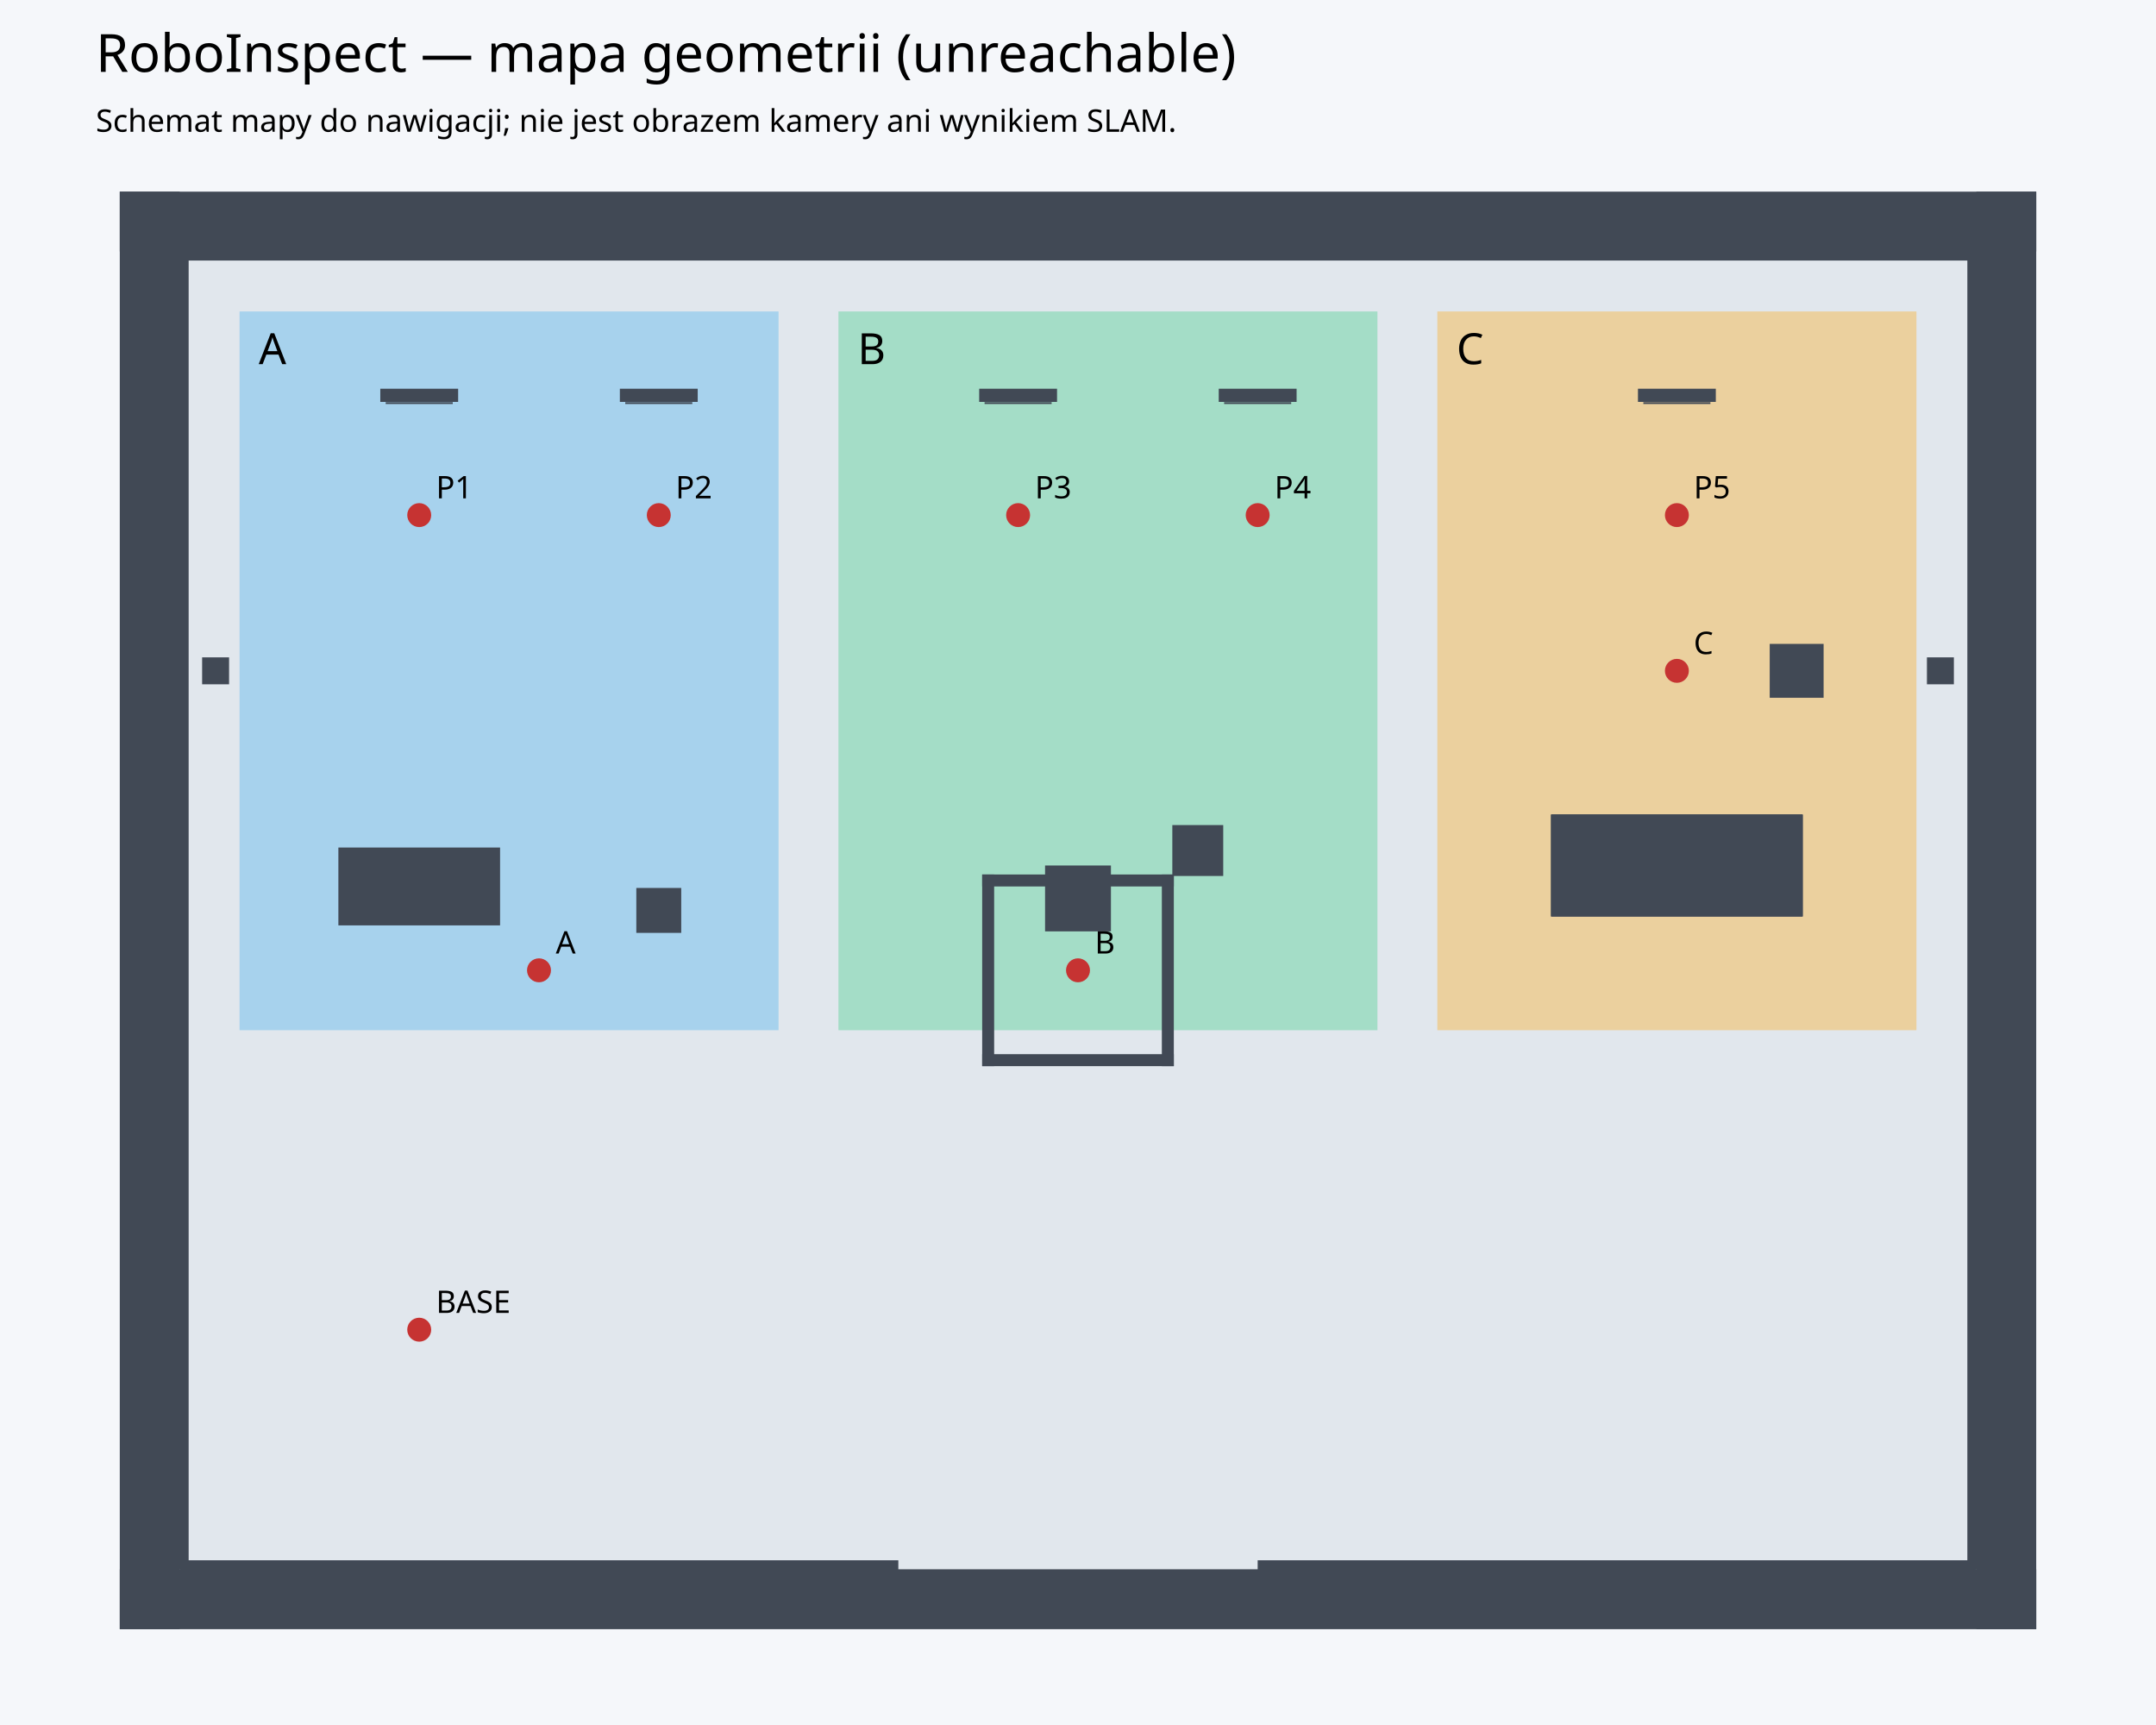
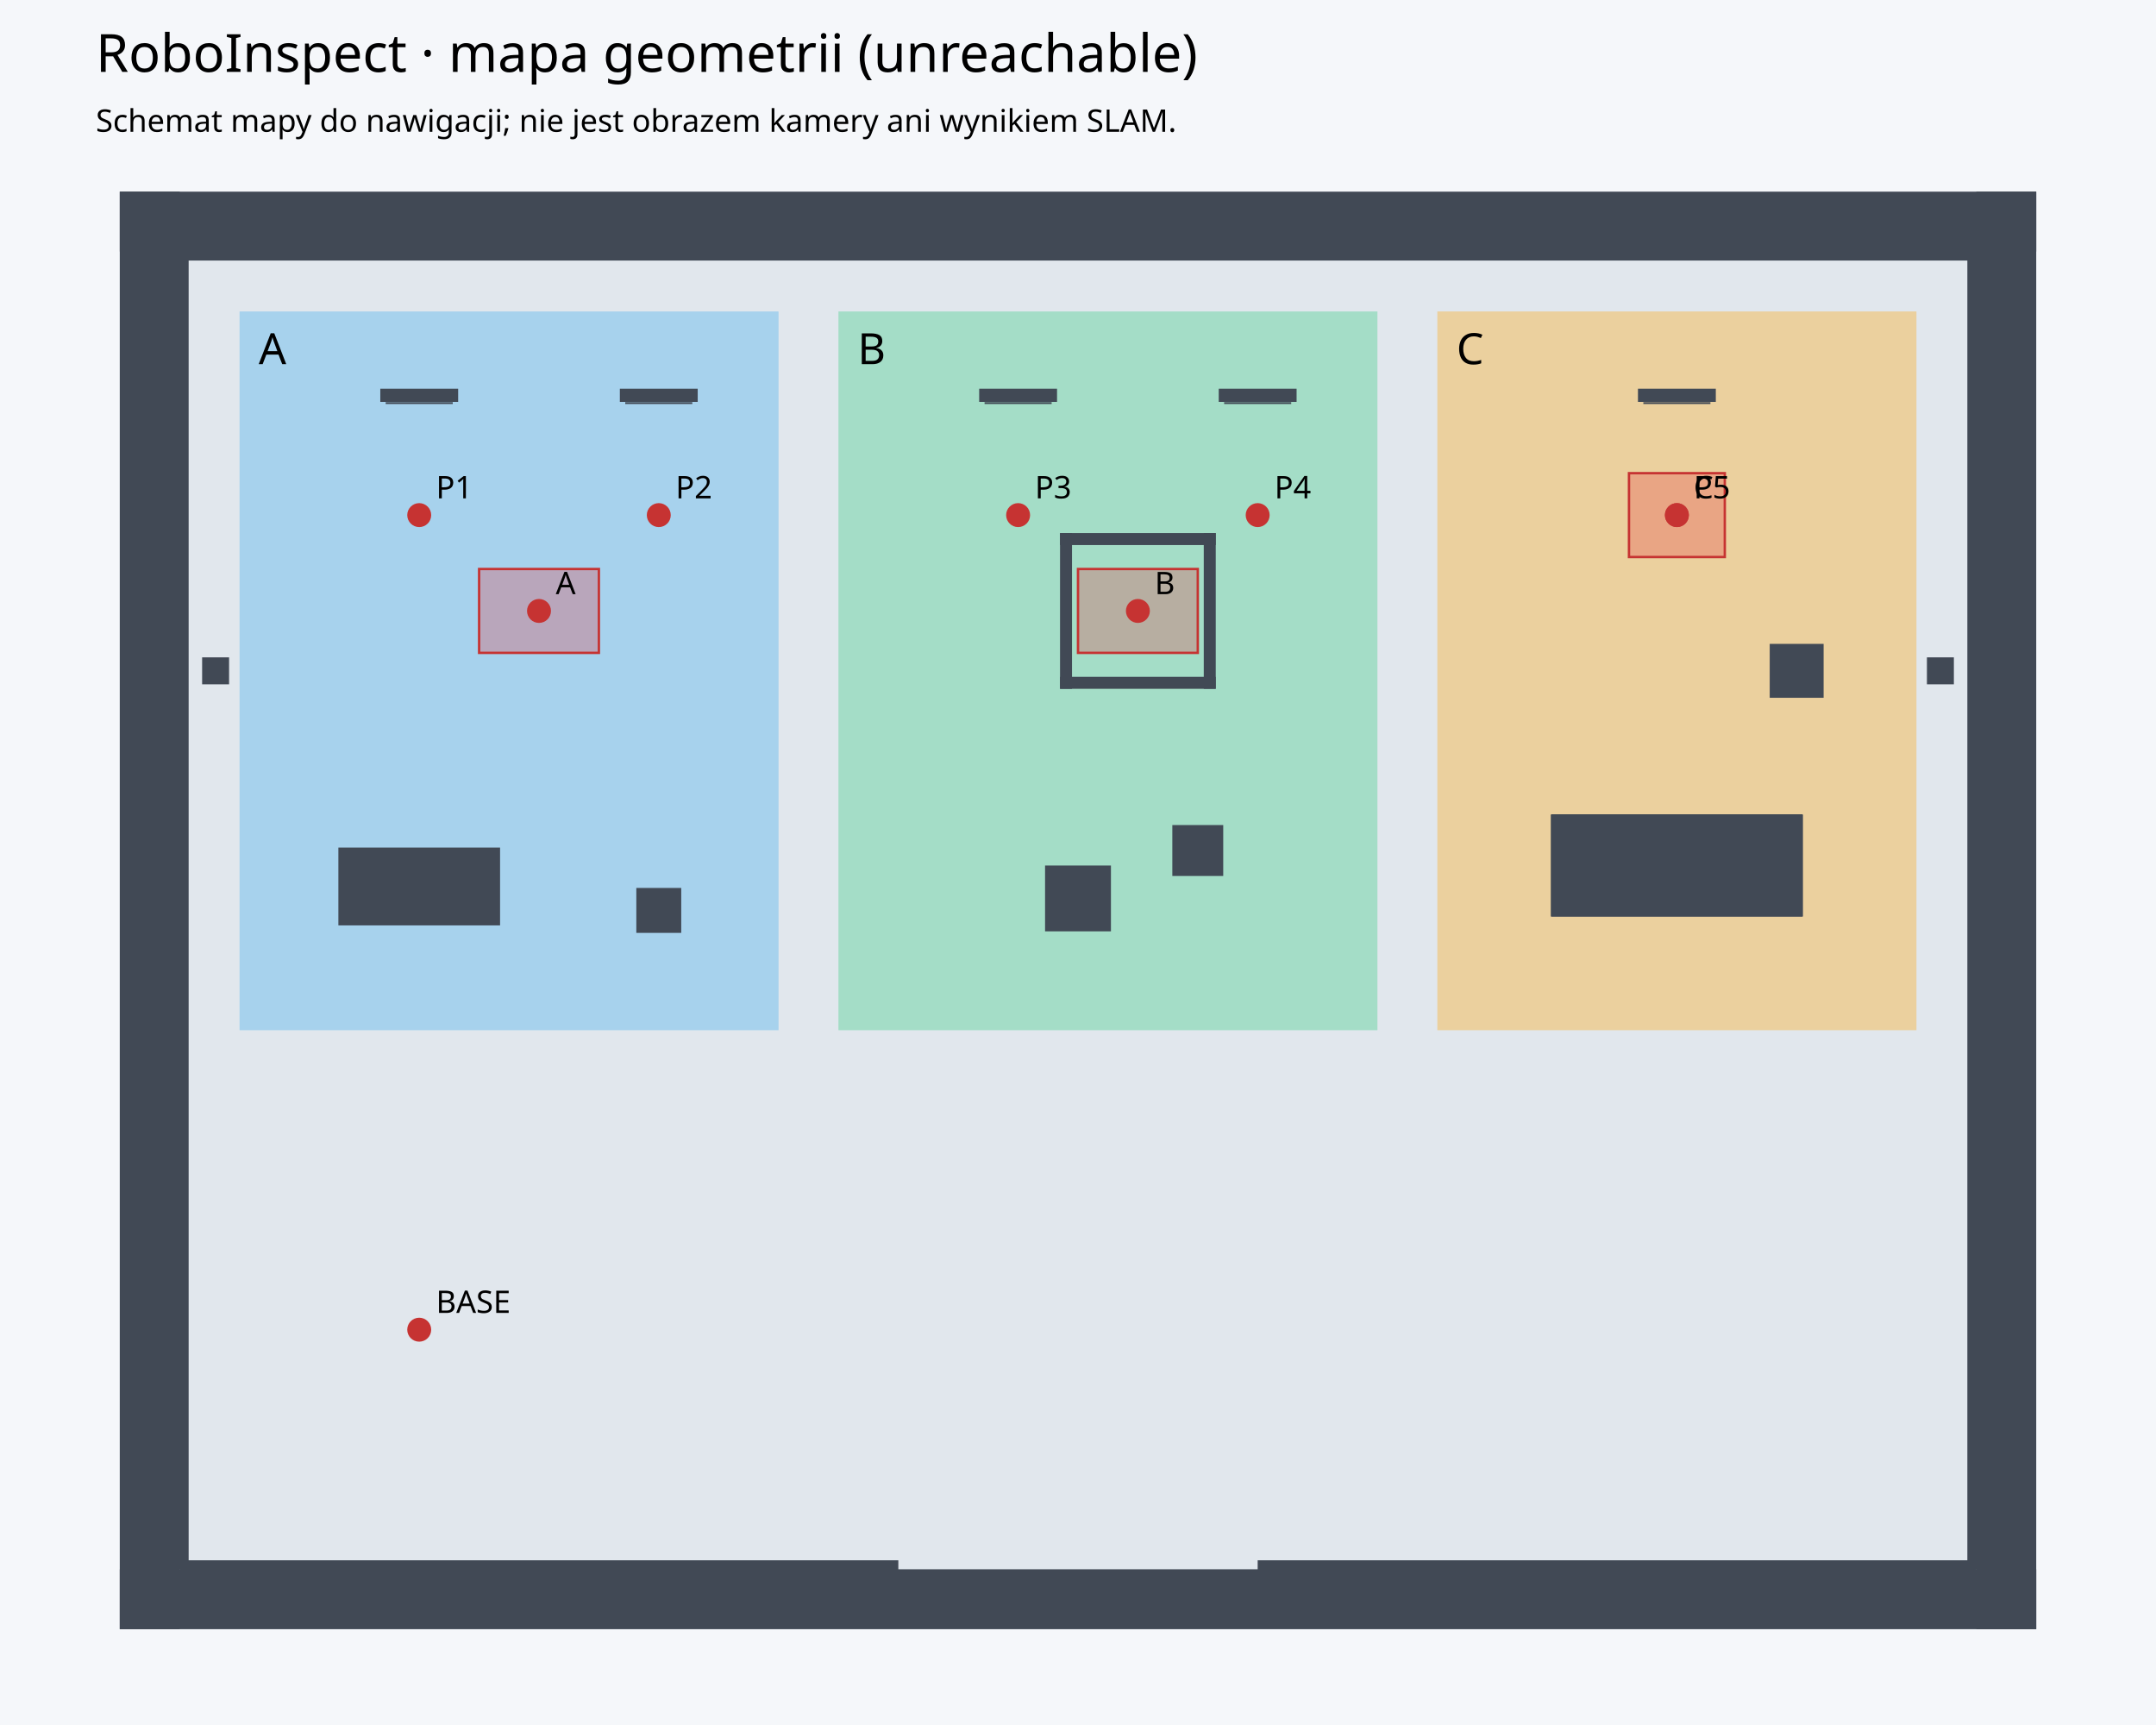
<svg xmlns="http://www.w3.org/2000/svg" width="900" height="720" viewBox="0 0 900 720">
  <rect width="900" height="720" fill="#f5f7fa" />
-   <text x="40" y="30" font-family="sans-serif" font-size="22">RoboInspect — mapa geometrii (unreachable)</text>
+   <text x="40" y="30" font-family="sans-serif" font-size="22">RoboInspect · mapa geometrii (unreachable)</text>
  <text x="40" y="55" font-family="sans-serif" font-size="13">Schemat mapy do nawigacji; nie jest obrazem kamery ani wynikiem SLAM.</text>
  <rect x="50" y="80" width="800" height="600" fill="#e1e7ed" />
  <rect x="100" y="130" width="225" height="300" fill="#a7d2ed" />
  <text x="108" y="152" font-family="sans-serif" font-size="18">A</text>
  <rect x="350" y="130" width="225" height="300" fill="#a4ddc7" />
  <text x="358" y="152" font-family="sans-serif" font-size="18">B</text>
  <rect x="600" y="130" width="200" height="300" fill="#ebd09e" />
  <text x="608" y="152" font-family="sans-serif" font-size="18">C</text>
  <rect x="70" y="101.25" width="760.0" height="7.5" fill="#414955" />
  <rect x="71.25" y="105.0" width="7.5" height="550.0" fill="#414955" />
  <rect x="821.25" y="105.0" width="7.5" height="550.0" fill="#414955" />
  <rect x="75.0" y="651.25" width="300.0" height="7.5" fill="#414955" />
  <rect x="525.0" y="651.25" width="300.0" height="7.5" fill="#414955" />
  <rect x="173.0" y="162.75" width="4" height="4.5" fill="#414955" />
  <rect x="158.75" y="162.25" width="32.5" height="5.5" fill="#414955" />
  <rect x="161.0" y="167.875" width="28" height="0.75" fill="#414955" />
  <rect x="273.0" y="162.75" width="4" height="4.5" fill="#414955" />
  <rect x="258.75" y="162.25" width="32.5" height="5.5" fill="#414955" />
  <rect x="261.0" y="167.875" width="28" height="0.75" fill="#414955" />
  <rect x="423.0" y="162.75" width="4" height="4.5" fill="#414955" />
  <rect x="408.75" y="162.25" width="32.5" height="5.5" fill="#414955" />
  <rect x="411.0" y="167.875" width="28" height="0.75" fill="#414955" />
  <rect x="523.0" y="162.75" width="4" height="4.5" fill="#414955" />
  <rect x="508.75" y="162.25" width="32.5" height="5.5" fill="#414955" />
  <rect x="511" y="167.875" width="28" height="0.75" fill="#414955" />
  <rect x="698.0" y="162.75" width="4" height="4.5" fill="#414955" />
  <rect x="683.75" y="162.25" width="32.5" height="5.5" fill="#414955" />
  <rect x="686.0" y="167.875" width="28" height="0.75" fill="#414955" />
  <rect x="141.25" y="353.75" width="67.5" height="32.5" fill="#414955" />
  <rect x="148.5" y="378.5" width="3" height="3.0" fill="#414955" />
  <rect x="198.5" y="378.5" width="3" height="3.0" fill="#414955" />
  <rect x="148.5" y="358.5" width="3" height="3" fill="#414955" />
  <rect x="198.5" y="358.5" width="3" height="3" fill="#414955" />
  <rect x="648.5" y="378.5" width="3" height="3.0" fill="#414955" />
  <rect x="748.5" y="378.5" width="3" height="3.0" fill="#414955" />
  <rect x="648.5" y="341.0" width="3" height="3" fill="#414955" />
  <rect x="748.5" y="341.0" width="3" height="3" fill="#414955" />
  <rect x="647.5" y="340.0" width="105" height="42.5" fill="#414955" />
  <rect x="647.5" y="340.0" width="105" height="42.5" fill="#414955" />
  <rect x="647.5" y="340.0" width="105" height="42.5" fill="#414955" />
  <rect x="436.25" y="361.25" width="27.5" height="27.5" fill="#414955" />
  <rect x="489.375" y="344.375" width="21.25" height="21.25" fill="#414955" />
  <rect x="738.75" y="268.75" width="22.5" height="22.5" fill="#414955" />
  <rect x="265.625" y="370.625" width="18.75" height="18.75" fill="#414955" />
  <rect x="84.375" y="274.375" width="11.25" height="11.25" fill="#414955" />
  <rect x="804.375" y="274.375" width="11.25" height="11.25" fill="#414955" />
-   <rect x="410.0" y="365.0" width="5" height="80.0" fill="#414955" />
-   <rect x="485" y="365.0" width="5" height="80.0" fill="#414955" />
-   <rect x="410.0" y="365.0" width="80.0" height="5" fill="#414955" />
-   <rect x="410.0" y="440.0" width="80.0" height="5" fill="#414955" />
+   <rect x="442.5" y="222.5" width="5" height="65" fill="#414955" />
+   <rect x="502.5" y="222.5" width="5" height="65" fill="#414955" />
+   <rect x="442.5" y="222.5" width="65" height="5" fill="#414955" />
+   <rect x="442.5" y="282.5" width="65" height="5" fill="#414955" />
  <rect x="50" y="80" width="25" height="600" fill="#414955" />
  <rect x="825" y="80" width="25" height="600" fill="#414955" />
  <rect x="50" y="655" width="800" height="25" fill="#414955" />
  <rect x="50" y="80" width="800" height="25" fill="#414955" />
+   <rect x="200.0" y="237.5" width="50.0" height="35.0" fill="#e34149" fill-opacity="0.3" stroke="#c63332" />
+   <rect x="450.0" y="237.5" width="50.0" height="35.0" fill="#e34149" fill-opacity="0.3" stroke="#c63332" />
+   <rect x="680.0" y="197.5" width="40.0" height="35.0" fill="#e34149" fill-opacity="0.3" stroke="#c63332" />
  <circle cx="175" cy="555" r="5" fill="#c63332" />
  <text x="182" y="548" font-family="sans-serif" font-size="13">BASE</text>
-   <circle cx="225" cy="405" r="5" fill="#c63332" />
-   <text x="232" y="398" font-family="sans-serif" font-size="13">A</text>
-   <circle cx="450" cy="405" r="5" fill="#c63332" />
-   <text x="457" y="398" font-family="sans-serif" font-size="13">B</text>
-   <circle cx="700" cy="280" r="5" fill="#c63332" />
-   <text x="707" y="273" font-family="sans-serif" font-size="13">C</text>
+   <circle cx="225" cy="255.0" r="5" fill="#c63332" />
+   <text x="232" y="248.0" font-family="sans-serif" font-size="13">A</text>
+   <circle cx="475" cy="255.0" r="5" fill="#c63332" />
+   <text x="482" y="248.0" font-family="sans-serif" font-size="13">B</text>
+   <circle cx="700" cy="215.0" r="5" fill="#c63332" />
+   <text x="707" y="208.0" font-family="sans-serif" font-size="13">C</text>
  <circle cx="175" cy="215.0" r="5" fill="#c63332" />
  <text x="182" y="208.0" font-family="sans-serif" font-size="13">P1</text>
  <circle cx="275" cy="215.0" r="5" fill="#c63332" />
  <text x="282" y="208.0" font-family="sans-serif" font-size="13">P2</text>
  <circle cx="425" cy="215.0" r="5" fill="#c63332" />
  <text x="432" y="208.0" font-family="sans-serif" font-size="13">P3</text>
  <circle cx="525" cy="215.0" r="5" fill="#c63332" />
  <text x="532" y="208.0" font-family="sans-serif" font-size="13">P4</text>
  <circle cx="700" cy="215.0" r="5" fill="#c63332" />
  <text x="707" y="208.0" font-family="sans-serif" font-size="13">P5</text>
</svg>
